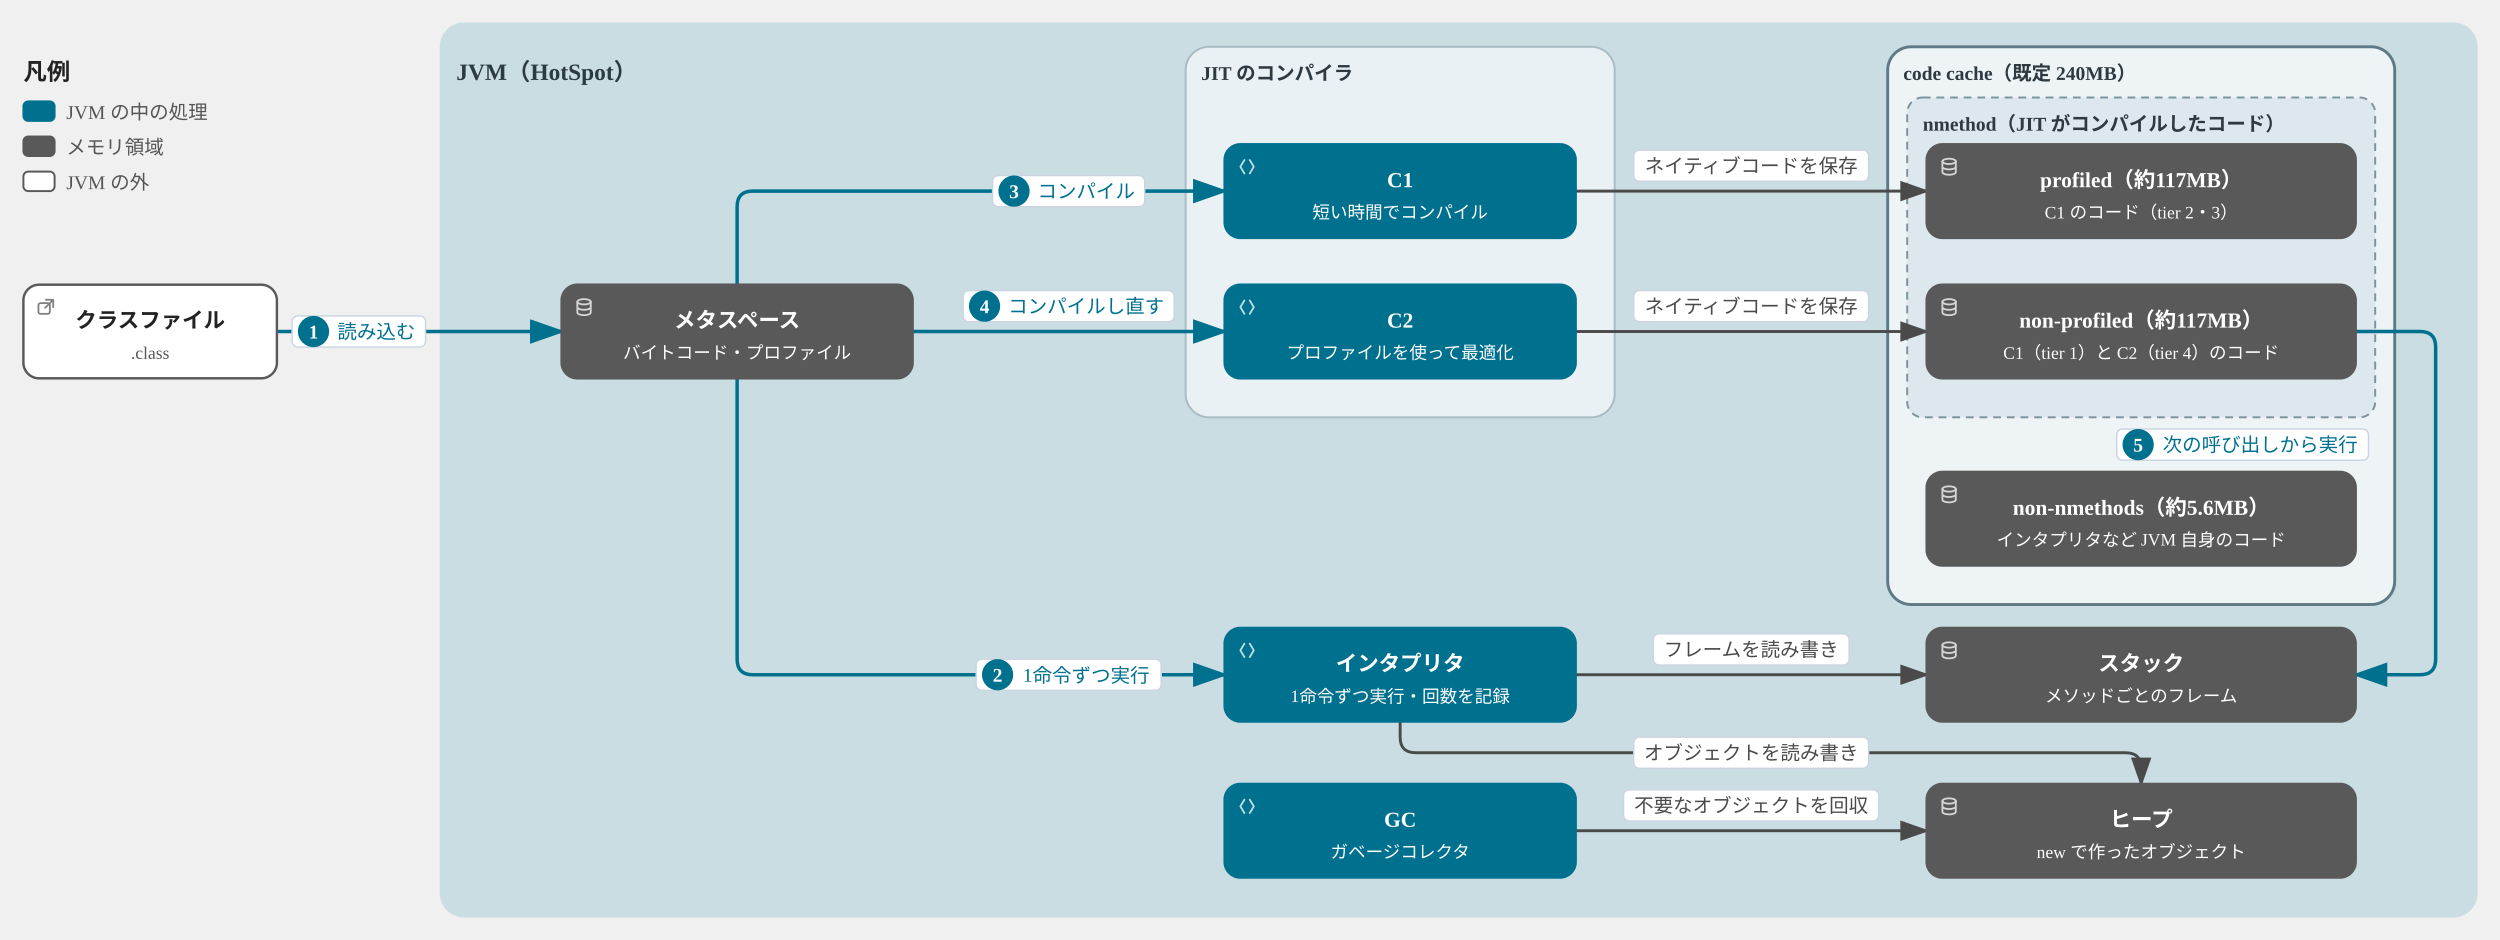
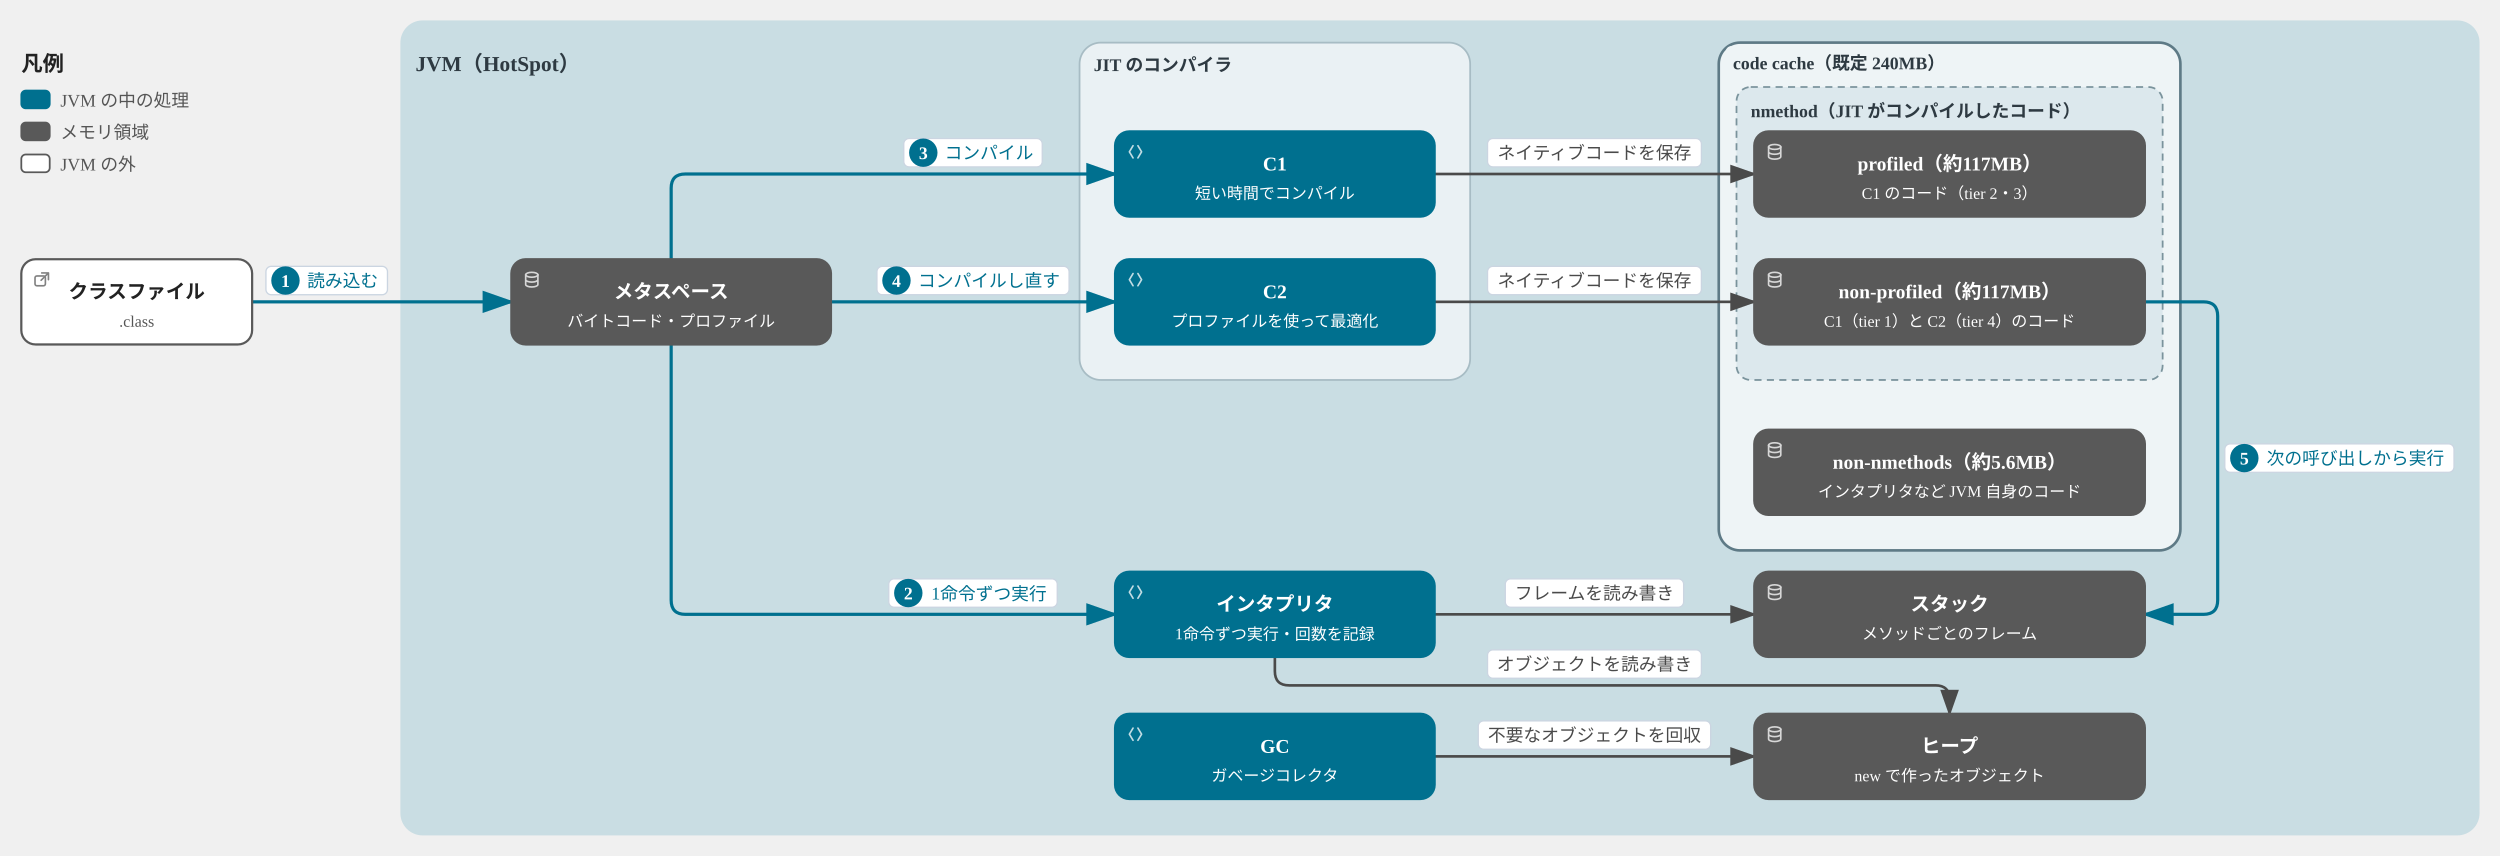
- <svg xmlns="http://www.w3.org/2000/svg" viewBox="28 -6 1282 482" role="img">
+ <svg xmlns="http://www.w3.org/2000/svg" viewBox="28 -6 1408 482" role="img">
  <defs>
    <marker id="arrowhead" markerWidth="10" markerHeight="7" refX="9" refY="3.5" orient="auto">
      <polygon points="0 0, 10 3.5, 0 7" fill="rgb(74, 74, 74)" />
    </marker>
    <marker id="arrowhead-emphasis" markerWidth="10" markerHeight="7" refX="9" refY="3.5" orient="auto">
      <polygon points="0 0, 10 3.5, 0 7" fill="rgb(0, 112, 143)" />
    </marker>
    <marker id="arrowhead-security" markerWidth="10" markerHeight="7" refX="9" refY="3.5" orient="auto">
      <polygon points="0 0, 10 3.5, 0 7" fill="rgb(225, 29, 72)" />
    </marker>
    <marker id="arrowhead-dashed" markerWidth="10" markerHeight="7" refX="9" refY="3.5" orient="auto">
      <polygon points="0 0, 10 3.5, 0 7" fill="rgb(124, 58, 237)" />
    </marker>
  </defs>
-   <rect x="254" y="6" width="1044" height="458" rx="12" stroke-width="1" fill="rgb(201, 221, 227)" stroke="rgb(201, 221, 227)" />
+   <rect x="254" y="6" width="1170" height="458" rx="12" stroke-width="1" fill="rgb(201, 221, 227)" stroke="rgb(201, 221, 227)" />
  <rect x="636" y="18" width="220" height="190" rx="12" stroke-width="1" fill="rgb(234, 241, 244)" stroke="rgb(167, 188, 196)" />
  <rect x="996" y="18" width="260" height="286" rx="12" stroke-width="1.5px" fill="rgb(238, 244, 246)" stroke="rgb(94, 122, 134)" />
-   <rect x="1006" y="44" width="240" height="164" rx="8" stroke-width="1" fill="rgb(220, 232, 237)" stroke="rgb(122, 147, 156)" stroke-dasharray="4px, 3px" />
+   <rect x="1006" y="43" width="240" height="165" rx="8" stroke-width="1" fill="rgb(220, 232, 237)" stroke="rgb(122, 147, 156)" stroke-dasharray="4px, 3px" />
  <g>
    <path d="M 170 164 L 316 164" stroke-width="1.8px" marker-end="url(#arrowhead-emphasis)" fill="none" stroke="rgb(0, 112, 143)" />
  </g>
  <g>
    <path d="M 406 188 L 406 332 Q 406 340 414 340 L 656 340" stroke-width="1.8px" marker-end="url(#arrowhead-emphasis)" fill="none" stroke="rgb(0, 112, 143)" />
  </g>
  <g>
    <path d="M 406 140 L 406 100 Q 406 92 414 92 L 656 92" stroke-width="1.8px" marker-end="url(#arrowhead-emphasis)" fill="none" stroke="rgb(0, 112, 143)" />
  </g>
  <g>
    <path d="M 496 164 L 656 164" stroke-width="1.8px" marker-end="url(#arrowhead-emphasis)" fill="none" stroke="rgb(0, 112, 143)" />
  </g>
  <g>
    <path d="M 836 92 L 1016 92" stroke-width="1.5px" marker-end="url(#arrowhead)" fill="none" stroke="rgb(74, 74, 74)" />
  </g>
  <g>
    <path d="M 836 164 L 1016 164" stroke-width="1.5px" marker-end="url(#arrowhead)" fill="none" stroke="rgb(74, 74, 74)" />
  </g>
  <path d="M 1236 164 L 1269 164 Q 1277 164 1277 172 L 1277 332 Q 1277 340 1269 340 L 1236 340" stroke-width="1.8px" marker-end="url(#arrowhead-emphasis)" fill="none" stroke="rgb(0, 112, 143)" />
  <g>
    <path d="M 746 364 L 746 372 Q 746 380 754 380 L 1118 380 Q 1126 380 1126 388 L 1126 396" stroke-width="1.5px" marker-end="url(#arrowhead)" fill="none" stroke="rgb(74, 74, 74)" />
  </g>
  <g>
    <path d="M 836 340 L 1016 340" stroke-width="1.5px" marker-end="url(#arrowhead)" fill="none" stroke="rgb(74, 74, 74)" />
  </g>
  <g>
    <path d="M 836 420 L 1016 420" stroke-width="1.5px" marker-end="url(#arrowhead)" fill="none" stroke="rgb(74, 74, 74)" />
  </g>
  <g id="node-classfile">
    <rect x="40" y="140" width="130" height="48" rx="8" fill="rgb(255, 255, 255)" />
    <rect x="40" y="140" width="130" height="48" rx="8" stroke-width="1.25px" fill="rgb(255, 255, 255)" stroke="rgb(89, 89, 89)" />
    <g transform="matrix(0.6875, 0, 0, 0.6875, 46, 146)" fill="none" stroke="rgb(89, 89, 89)" stroke-width="1.35px" stroke-linecap="round" stroke-linejoin="round" opacity="0.76">
      <rect x="2.5" y="5" width="8.5" height="8" rx="1.5" />
      <path d="M8 2.5h5.5V8M13.5 2.5 7.5 8.5" />
    </g>
    <text x="105" y="162" font-size="11px" font-weight="600" text-anchor="middle" fill="rgb(34, 34, 34)">クラスファイル</text>
    <text x="105" y="178" font-size="9px" text-anchor="middle" fill="rgb(85, 85, 85)">.class</text>
  </g>
  <g id="node-metaspace">
    <rect x="316" y="140" width="180" height="48" rx="8" fill="rgb(255, 255, 255)" />
    <rect x="316" y="140" width="180" height="48" rx="8" stroke-width="1.25px" fill="rgb(89, 89, 89)" stroke="rgb(89, 89, 89)" />
    <g transform="matrix(0.6875, 0, 0, 0.6875, 322, 146)" fill="none" stroke="rgb(255, 255, 255)" stroke-width="1.35px" stroke-linecap="round" stroke-linejoin="round" opacity="0.76">
      <ellipse cx="8" cy="4" rx="5" ry="2" />
      <path d="M3 4v8c0 1.1 2.2 2 5 2s5-.9 5-2V4M3 8c0 1.1 2.2 2 5 2s5-.9 5-2" />
    </g>
    <text x="406" y="162" font-size="11px" font-weight="600" text-anchor="middle" fill="rgb(255, 255, 255)">メタスペース</text>
    <text x="406" y="178" font-size="9px" text-anchor="middle" fill="rgb(255, 255, 255)">バイトコード・プロファイル</text>
  </g>
  <g id="node-c1">
    <rect x="656" y="68" width="180" height="48" rx="8" fill="rgb(255, 255, 255)" />
    <rect x="656" y="68" width="180" height="48" rx="8" stroke-width="1.25px" fill="rgb(0, 112, 143)" stroke="rgb(0, 112, 143)" />
    <g transform="matrix(0.6875, 0, 0, 0.6875, 662, 74)" fill="none" stroke="rgb(255, 255, 255)" stroke-width="1.35px" stroke-linecap="round" stroke-linejoin="round" opacity="0.76">
      <path d="M6 3 3 8l3 5M10 3l3 5-3 5" />
    </g>
    <text x="746" y="90" font-size="11px" font-weight="600" text-anchor="middle" fill="rgb(255, 255, 255)">C1</text>
    <text x="746" y="106" font-size="9px" text-anchor="middle" fill="rgb(255, 255, 255)">短い時間でコンパイル</text>
  </g>
  <g id="node-c2">
    <rect x="656" y="140" width="180" height="48" rx="8" fill="rgb(255, 255, 255)" />
    <rect x="656" y="140" width="180" height="48" rx="8" stroke-width="1.25px" fill="rgb(0, 112, 143)" stroke="rgb(0, 112, 143)" />
    <g transform="matrix(0.6875, 0, 0, 0.6875, 662, 146)" fill="none" stroke="rgb(255, 255, 255)" stroke-width="1.35px" stroke-linecap="round" stroke-linejoin="round" opacity="0.76">
      <path d="M6 3 3 8l3 5M10 3l3 5-3 5" />
    </g>
    <text x="746" y="162" font-size="11px" font-weight="600" text-anchor="middle" fill="rgb(255, 255, 255)">C2</text>
    <text x="746" y="178" font-size="9px" text-anchor="middle" fill="rgb(255, 255, 255)">プロファイルを使って最適化</text>
  </g>
  <g id="node-interpreter">
    <rect x="656" y="316" width="180" height="48" rx="8" fill="rgb(255, 255, 255)" />
    <rect x="656" y="316" width="180" height="48" rx="8" stroke-width="1.25px" fill="rgb(0, 112, 143)" stroke="rgb(0, 112, 143)" />
    <g transform="matrix(0.6875, 0, 0, 0.6875, 662, 322)" fill="none" stroke="rgb(255, 255, 255)" stroke-width="1.35px" stroke-linecap="round" stroke-linejoin="round" opacity="0.76">
      <path d="M6 3 3 8l3 5M10 3l3 5-3 5" />
    </g>
    <text x="746" y="338" font-size="11px" font-weight="600" text-anchor="middle" fill="rgb(255, 255, 255)">インタプリタ</text>
    <text x="746" y="354" font-size="9px" text-anchor="middle" fill="rgb(255, 255, 255)">1命令ずつ実行・回数を記録</text>
  </g>
  <g id="node-profiled">
    <rect x="1016" y="68" width="220" height="48" rx="8" fill="rgb(255, 255, 255)" />
    <rect x="1016" y="68" width="220" height="48" rx="8" stroke-width="1.25px" fill="rgb(89, 89, 89)" stroke="rgb(89, 89, 89)" />
    <g transform="matrix(0.6875, 0, 0, 0.6875, 1022, 74)" fill="none" stroke="rgb(255, 255, 255)" stroke-width="1.35px" stroke-linecap="round" stroke-linejoin="round" opacity="0.76">
      <ellipse cx="8" cy="4" rx="5" ry="2" />
      <path d="M3 4v8c0 1.1 2.2 2 5 2s5-.9 5-2V4M3 8c0 1.1 2.2 2 5 2s5-.9 5-2" />
    </g>
    <text x="1126" y="90" font-size="11px" font-weight="600" text-anchor="middle" fill="rgb(255, 255, 255)">profiled（約117MB）</text>
    <text x="1126" y="106" font-size="9px" text-anchor="middle" fill="rgb(255, 255, 255)">C1 のコード（tier 2・3）</text>
  </g>
  <g id="node-non-profiled">
    <rect x="1016" y="140" width="220" height="48" rx="8" fill="rgb(255, 255, 255)" />
    <rect x="1016" y="140" width="220" height="48" rx="8" stroke-width="1.25px" fill="rgb(89, 89, 89)" stroke="rgb(89, 89, 89)" />
    <g transform="matrix(0.6875, 0, 0, 0.6875, 1022, 146)" fill="none" stroke="rgb(255, 255, 255)" stroke-width="1.35px" stroke-linecap="round" stroke-linejoin="round" opacity="0.76">
      <ellipse cx="8" cy="4" rx="5" ry="2" />
      <path d="M3 4v8c0 1.1 2.2 2 5 2s5-.9 5-2V4M3 8c0 1.1 2.2 2 5 2s5-.9 5-2" />
    </g>
    <text x="1126" y="162" font-size="11px" font-weight="600" text-anchor="middle" fill="rgb(255, 255, 255)">non-profiled（約117MB）</text>
    <text x="1126" y="178" font-size="9px" text-anchor="middle" fill="rgb(255, 255, 255)">C1（tier 1）と C2（tier 4）のコード</text>
  </g>
  <g id="node-non-nmethods">
    <rect x="1016" y="236" width="220" height="48" rx="8" fill="rgb(255, 255, 255)" />
    <rect x="1016" y="236" width="220" height="48" rx="8" stroke-width="1.25px" fill="rgb(89, 89, 89)" stroke="rgb(89, 89, 89)" />
    <g transform="matrix(0.6875, 0, 0, 0.6875, 1022, 242)" fill="none" stroke="rgb(255, 255, 255)" stroke-width="1.35px" stroke-linecap="round" stroke-linejoin="round" opacity="0.76">
      <ellipse cx="8" cy="4" rx="5" ry="2" />
      <path d="M3 4v8c0 1.1 2.2 2 5 2s5-.9 5-2V4M3 8c0 1.1 2.2 2 5 2s5-.9 5-2" />
    </g>
    <text x="1126" y="258" font-size="11px" font-weight="600" text-anchor="middle" fill="rgb(255, 255, 255)">non-nmethods（約5.6MB）</text>
    <text x="1126" y="274" font-size="9px" text-anchor="middle" fill="rgb(255, 255, 255)">インタプリタなど JVM 自身のコード</text>
  </g>
  <g id="node-gc">
    <rect x="656" y="396" width="180" height="48" rx="8" fill="rgb(255, 255, 255)" />
    <rect x="656" y="396" width="180" height="48" rx="8" stroke-width="1.25px" fill="rgb(0, 112, 143)" stroke="rgb(0, 112, 143)" />
    <g transform="matrix(0.6875, 0, 0, 0.6875, 662, 402)" fill="none" stroke="rgb(255, 255, 255)" stroke-width="1.35px" stroke-linecap="round" stroke-linejoin="round" opacity="0.76">
      <path d="M6 3 3 8l3 5M10 3l3 5-3 5" />
    </g>
    <text x="746" y="418" font-size="11px" font-weight="600" text-anchor="middle" fill="rgb(255, 255, 255)">GC</text>
    <text x="746" y="434" font-size="9px" text-anchor="middle" fill="rgb(255, 255, 255)">ガベージコレクタ</text>
  </g>
  <g id="node-heap">
    <rect x="1016" y="396" width="220" height="48" rx="8" fill="rgb(255, 255, 255)" />
    <rect x="1016" y="396" width="220" height="48" rx="8" stroke-width="1.25px" fill="rgb(89, 89, 89)" stroke="rgb(89, 89, 89)" />
    <g transform="matrix(0.6875, 0, 0, 0.6875, 1022, 402)" fill="none" stroke="rgb(255, 255, 255)" stroke-width="1.35px" stroke-linecap="round" stroke-linejoin="round" opacity="0.76">
      <ellipse cx="8" cy="4" rx="5" ry="2" />
      <path d="M3 4v8c0 1.1 2.2 2 5 2s5-.9 5-2V4M3 8c0 1.1 2.2 2 5 2s5-.9 5-2" />
    </g>
    <text x="1126" y="418" font-size="11px" font-weight="600" text-anchor="middle" fill="rgb(255, 255, 255)">ヒープ</text>
    <text x="1126" y="434" font-size="9px" text-anchor="middle" fill="rgb(255, 255, 255)">new で作ったオブジェクト</text>
  </g>
  <g id="node-stack">
    <rect x="1016" y="316" width="220" height="48" rx="8" fill="rgb(255, 255, 255)" />
    <rect x="1016" y="316" width="220" height="48" rx="8" stroke-width="1.25px" fill="rgb(89, 89, 89)" stroke="rgb(89, 89, 89)" />
    <g transform="matrix(0.6875, 0, 0, 0.6875, 1022, 322)" fill="none" stroke="rgb(255, 255, 255)" stroke-width="1.35px" stroke-linecap="round" stroke-linejoin="round" opacity="0.76">
      <ellipse cx="8" cy="4" rx="5" ry="2" />
      <path d="M3 4v8c0 1.1 2.2 2 5 2s5-.9 5-2V4M3 8c0 1.1 2.2 2 5 2s5-.9 5-2" />
    </g>
    <text x="1126" y="338" font-size="11px" font-weight="600" text-anchor="middle" fill="rgb(255, 255, 255)">スタック</text>
    <text x="1126" y="354" font-size="9px" text-anchor="middle" fill="rgb(255, 255, 255)">メソッドごとのフレーム</text>
  </g>
  <g>
-     <rect x="177.773" y="156" width="68.453" height="16" rx="3" fill="rgb(255, 255, 255)" stroke="rgb(203, 213, 225)" stroke-width="0.75px" />
-     <text x="221" y="167.6" font-size="10px" text-anchor="middle" fill="rgb(0, 112, 143)"> 読み込む</text>
-     <circle cx="188.773" cy="164" r="8" fill="rgb(0, 112, 143)" />
-     <text x="188.773" y="167.6" font-size="10px" font-weight="700" fill="rgb(255, 255, 255)" text-anchor="middle">1</text>
-   </g>
-   <g>
-     <rect x="528.555" y="332" width="94.891" height="16" rx="3" fill="rgb(255, 255, 255)" stroke="rgb(203, 213, 225)" stroke-width="0.75px" />
-     <text x="585" y="343.6" font-size="10px" text-anchor="middle" fill="rgb(0, 112, 143)"> 1命令ずつ実行</text>
-     <circle cx="539.555" cy="340" r="8" fill="rgb(0, 112, 143)" />
-     <text x="539.555" y="343.6" font-size="10px" font-weight="700" fill="rgb(255, 255, 255)" text-anchor="middle">2</text>
-   </g>
-   <g>
-     <rect x="537" y="84" width="78" height="16" rx="3" fill="rgb(255, 255, 255)" stroke="rgb(203, 213, 225)" stroke-width="0.75px" />
-     <text x="585" y="95.6" font-size="10px" text-anchor="middle" fill="rgb(0, 112, 143)"> コンパイル</text>
-     <circle cx="548" cy="92" r="8" fill="rgb(0, 112, 143)" />
-     <text x="548" y="95.6" font-size="10px" font-weight="700" fill="rgb(255, 255, 255)" text-anchor="middle">3</text>
-   </g>
-   <g>
-     <rect x="521.883" y="143" width="108.234" height="16" rx="3" fill="rgb(255, 255, 255)" stroke="rgb(203, 213, 225)" stroke-width="0.75px" />
-     <text x="585" y="154.6" font-size="10px" text-anchor="middle" fill="rgb(0, 112, 143)"> コンパイルし直す</text>
-     <circle cx="532.883" cy="151" r="8" fill="rgb(0, 112, 143)" />
-     <text x="532.883" y="154.6" font-size="10px" font-weight="700" fill="rgb(255, 255, 255)" text-anchor="middle">4</text>
-   </g>
-   <g>
-     <rect x="865.773" y="71" width="120.453" height="16" rx="3" fill="rgb(255, 255, 255)" stroke="rgb(203, 213, 225)" stroke-width="0.75px" />
-     <text x="926" y="82.6" font-size="10px" text-anchor="middle" fill="rgb(74, 74, 74)">ネイティブコードを保存</text>
-   </g>
-   <g>
-     <rect x="865.773" y="143" width="120.453" height="16" rx="3" fill="rgb(255, 255, 255)" stroke="rgb(203, 213, 225)" stroke-width="0.75px" />
-     <text x="926" y="154.6" font-size="10px" text-anchor="middle" fill="rgb(74, 74, 74)">ネイティブコードを保存</text>
-   </g>
-   <g>
-     <rect x="1113.45" y="214" width="129.109" height="16" rx="3" fill="rgb(255, 255, 255)" stroke="rgb(203, 213, 225)" stroke-width="0.75px" />
-     <text x="1187" y="225.6" font-size="10px" text-anchor="middle" fill="rgb(0, 112, 143)"> 次の呼び出しから実行</text>
-     <circle cx="1124.445" cy="222" r="8" fill="rgb(0, 112, 143)" />
-     <text x="1124.445" y="225.6" font-size="10px" font-weight="700" fill="rgb(255, 255, 255)" text-anchor="middle">5</text>
-   </g>
-   <g>
-     <rect x="865.773" y="372" width="120.453" height="16" rx="3" fill="rgb(255, 255, 255)" stroke="rgb(203, 213, 225)" stroke-width="0.75px" />
-     <text x="926" y="383.6" font-size="10px" text-anchor="middle" fill="rgb(74, 74, 74)">オブジェクトを読み書き</text>
-   </g>
-   <g>
-     <rect x="875.773" y="319" width="100.453" height="16" rx="3" fill="rgb(255, 255, 255)" stroke="rgb(203, 213, 225)" stroke-width="0.75px" />
-     <text x="926" y="330.6" font-size="10px" text-anchor="middle" fill="rgb(74, 74, 74)">フレームを読み書き</text>
-   </g>
-   <g>
-     <rect x="860.555" y="399" width="130.891" height="16" rx="3" fill="rgb(255, 255, 255)" stroke="rgb(203, 213, 225)" stroke-width="0.75px" />
-     <text x="926" y="410.6" font-size="10px" text-anchor="middle" fill="rgb(74, 74, 74)">不要なオブジェクトを回収</text>
+     <rect x="177.773" y="144" width="68.453" height="16" rx="3" fill="rgb(255, 255, 255)" stroke="rgb(203, 213, 225)" stroke-width="0.75px" />
+     <text x="221" y="155.6" font-size="10px" text-anchor="middle" fill="rgb(0, 112, 143)"> 読み込む</text>
+     <circle cx="188.773" cy="152" r="8" fill="rgb(0, 112, 143)" />
+     <text x="188.773" y="155.6" font-size="10px" font-weight="700" fill="rgb(255, 255, 255)" text-anchor="middle">1</text>
+   </g>
+   <g>
+     <rect x="528.555" y="320" width="94.891" height="16" rx="3" fill="rgb(255, 255, 255)" stroke="rgb(203, 213, 225)" stroke-width="0.75px" />
+     <text x="585" y="331.6" font-size="10px" text-anchor="middle" fill="rgb(0, 112, 143)"> 1命令ずつ実行</text>
+     <circle cx="539.555" cy="328" r="8" fill="rgb(0, 112, 143)" />
+     <text x="539.555" y="331.6" font-size="10px" font-weight="700" fill="rgb(255, 255, 255)" text-anchor="middle">2</text>
+   </g>
+   <g>
+     <rect x="537" y="72" width="78" height="16" rx="3" fill="rgb(255, 255, 255)" stroke="rgb(203, 213, 225)" stroke-width="0.75px" />
+     <text x="585" y="83.6" font-size="10px" text-anchor="middle" fill="rgb(0, 112, 143)"> コンパイル</text>
+     <circle cx="548" cy="80" r="8" fill="rgb(0, 112, 143)" />
+     <text x="548" y="83.6" font-size="10px" font-weight="700" fill="rgb(255, 255, 255)" text-anchor="middle">3</text>
+   </g>
+   <g>
+     <rect x="521.883" y="144" width="108.234" height="16" rx="3" fill="rgb(255, 255, 255)" stroke="rgb(203, 213, 225)" stroke-width="0.75px" />
+     <text x="585" y="155.6" font-size="10px" text-anchor="middle" fill="rgb(0, 112, 143)"> コンパイルし直す</text>
+     <circle cx="532.883" cy="152" r="8" fill="rgb(0, 112, 143)" />
+     <text x="532.883" y="155.6" font-size="10px" font-weight="700" fill="rgb(255, 255, 255)" text-anchor="middle">4</text>
+   </g>
+   <g>
+     <rect x="865.773" y="72" width="120.453" height="16" rx="3" fill="rgb(255, 255, 255)" stroke="rgb(203, 213, 225)" stroke-width="0.75px" />
+     <text x="926" y="83.6" font-size="10px" text-anchor="middle" fill="rgb(74, 74, 74)">ネイティブコードを保存</text>
+   </g>
+   <g>
+     <rect x="865.773" y="144" width="120.453" height="16" rx="3" fill="rgb(255, 255, 255)" stroke="rgb(203, 213, 225)" stroke-width="0.75px" />
+     <text x="926" y="155.6" font-size="10px" text-anchor="middle" fill="rgb(74, 74, 74)">ネイティブコードを保存</text>
+   </g>
+   <g>
+     <rect x="1281" y="244" width="129.109" height="16" rx="3" fill="rgb(255, 255, 255)" stroke="rgb(203, 213, 225)" stroke-width="0.75px" />
+     <text x="1354.555" y="255.6" font-size="10px" text-anchor="middle" fill="rgb(0, 112, 143)"> 次の呼び出しから実行</text>
+     <circle cx="1292" cy="252" r="8" fill="rgb(0, 112, 143)" />
+     <text x="1292" y="255.6" font-size="10px" font-weight="700" fill="rgb(255, 255, 255)" text-anchor="middle">5</text>
+   </g>
+   <g>
+     <rect x="865.773" y="360" width="120.453" height="16" rx="3" fill="rgb(255, 255, 255)" stroke="rgb(203, 213, 225)" stroke-width="0.75px" />
+     <text x="926" y="371.6" font-size="10px" text-anchor="middle" fill="rgb(74, 74, 74)">オブジェクトを読み書き</text>
+   </g>
+   <g>
+     <rect x="875.773" y="320" width="100.453" height="16" rx="3" fill="rgb(255, 255, 255)" stroke="rgb(203, 213, 225)" stroke-width="0.75px" />
+     <text x="926" y="331.6" font-size="10px" text-anchor="middle" fill="rgb(74, 74, 74)">フレームを読み書き</text>
+   </g>
+   <g>
+     <rect x="860.555" y="400" width="130.891" height="16" rx="3" fill="rgb(255, 255, 255)" stroke="rgb(203, 213, 225)" stroke-width="0.75px" />
+     <text x="926" y="411.6" font-size="10px" text-anchor="middle" fill="rgb(74, 74, 74)">不要なオブジェクトを回収</text>
  </g>
  <g transform="matrix(1, 0, 0, 1, 0, -26)">
-     <rect x="258" y="48" width="85.6" height="16" rx="3" fill="rgb(201, 221, 227)" stroke-width="0.8px" />
-     <text x="262" y="61" font-size="12px" font-weight="650" fill="rgb(46, 58, 66)">JVM（HotSpot）</text>
+     <rect x="258" y="47" width="85.763" height="17" rx="3" fill="rgb(201, 221, 227)" stroke-width="0.8px" />
+     <text x="262" y="60.019" font-size="12px" font-weight="650" fill="rgb(46, 58, 66)">JVM（HotSpot）</text>
  </g>
  <g transform="matrix(1, 0, 0, 1, 0, -26)">
-     <rect x="640" y="48" width="96.4" height="16" rx="3" fill="rgb(234, 241, 244)" stroke-width="0.8px" />
-     <text x="644" y="61" font-size="10px" font-weight="600" fill="rgb(46, 58, 66)">JIT のコンパイラ</text>
+     <rect x="640" y="47" width="96.586" height="17" rx="3" fill="rgb(234, 241, 244)" stroke-width="0.8px" />
+     <text x="644" y="60.019" font-size="10px" font-weight="600" fill="rgb(46, 58, 66)">JIT のコンパイラ</text>
  </g>
  <g transform="matrix(1, 0, 0, 1, 0, -8)">
-     <rect x="1000" y="30" width="139.6" height="16" rx="3" fill="rgb(238, 244, 246)" stroke-width="0.8px" />
-     <text x="1004" y="43" font-size="10px" font-weight="600" fill="rgb(46, 58, 66)">code cache（既定 240MB）</text>
-   </g>
-   <g>
-     <rect x="1010" y="48" width="209.8" height="16" rx="3" fill="rgb(220, 232, 237)" stroke-width="0.8px" />
-     <text x="1014" y="61" font-size="10px" font-weight="600" fill="rgb(46, 58, 66)">nmethod（JIT がコンパイルしたコード）</text>
-   </g>
-   <g>
-     <text x="40" y="35" font-size="12px" font-weight="650" fill="rgb(34, 34, 34)">凡例</text>
-     <rect x="40" y="46" width="16" height="10" rx="2.5" fill="#00708F" stroke="#00708F" stroke-width="1" />
-     <text x="62" y="55" font-size="10px" fill="rgb(85, 85, 85)">JVM の中の処理</text>
-     <rect x="40" y="64" width="16" height="10" rx="2.5" fill="#595959" stroke="#595959" stroke-width="1" />
-     <text x="62" y="73" font-size="10px" fill="rgb(85, 85, 85)">メモリ領域</text>
-     <rect x="40" y="82" width="16" height="10" rx="2.5" fill="#FFFFFF" stroke="#595959" stroke-width="1" />
-     <text x="62" y="91" font-size="10px" fill="rgb(85, 85, 85)">JVM の外</text>
+     <rect x="1000" y="28" width="139.879" height="17" rx="3" fill="rgb(238, 244, 246)" stroke-width="0.8px" />
+     <text x="1004" y="41.019" font-size="10px" font-weight="600" fill="rgb(46, 58, 66)">code cache（既定 240MB）</text>
+   </g>
+   <g>
+     <rect x="1010" y="47" width="210.23" height="17" rx="3" fill="rgb(220, 232, 237)" stroke-width="0.8px" />
+     <text x="1014" y="60.019" font-size="10px" font-weight="600" fill="rgb(46, 58, 66)">nmethod（JIT がコンパイルしたコード）</text>
+   </g>
+   <g>
+     <text x="40" y="34.019" font-size="12px" font-weight="650" fill="rgb(34, 34, 34)">凡例</text>
+     <rect x="40" y="45.019" width="16" height="10" rx="2.5" fill="#00708F" stroke="#00708F" stroke-width="1" />
+     <text x="62" y="54.019" font-size="10px" fill="rgb(85, 85, 85)">JVM の中の処理</text>
+     <rect x="40" y="63.019" width="16" height="10" rx="2.5" fill="#595959" stroke="#595959" stroke-width="1" />
+     <text x="62" y="72.019" font-size="10px" fill="rgb(85, 85, 85)">メモリ領域</text>
+     <rect x="40" y="81.019" width="16" height="10" rx="2.5" fill="#FFFFFF" stroke="#595959" stroke-width="1" />
+     <text x="62" y="90.019" font-size="10px" fill="rgb(85, 85, 85)">JVM の外</text>
  </g>
</svg>
